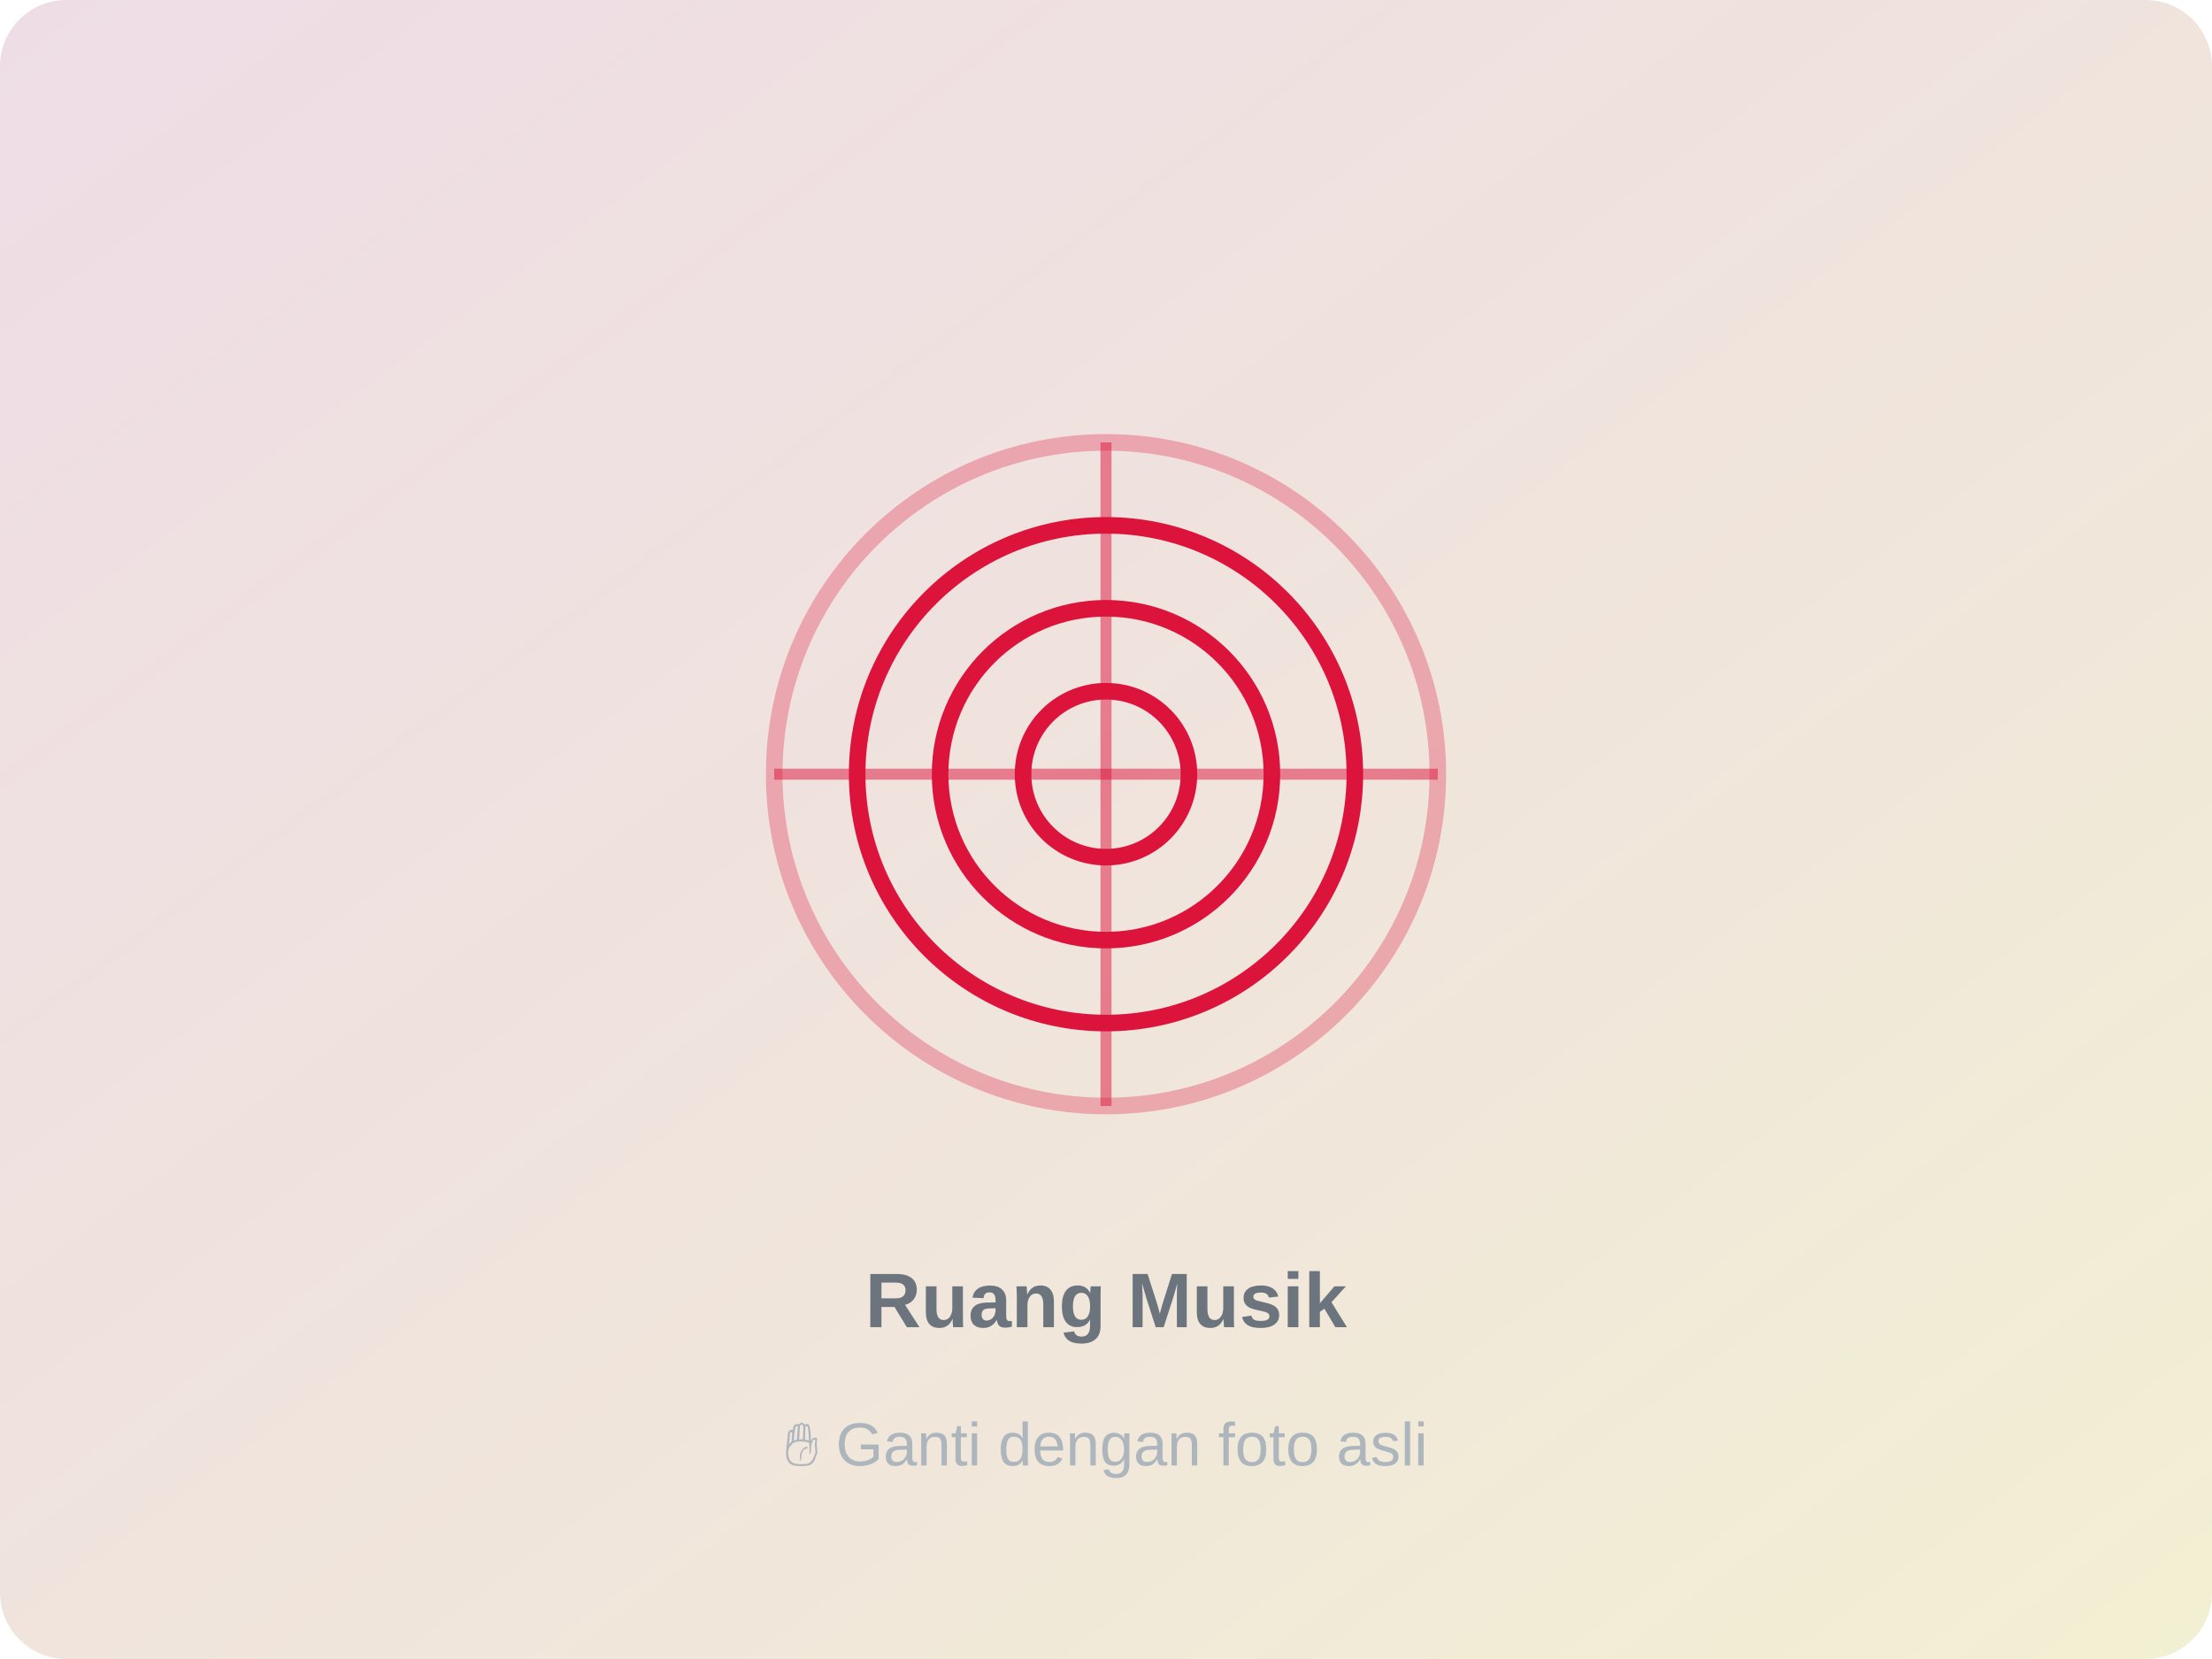
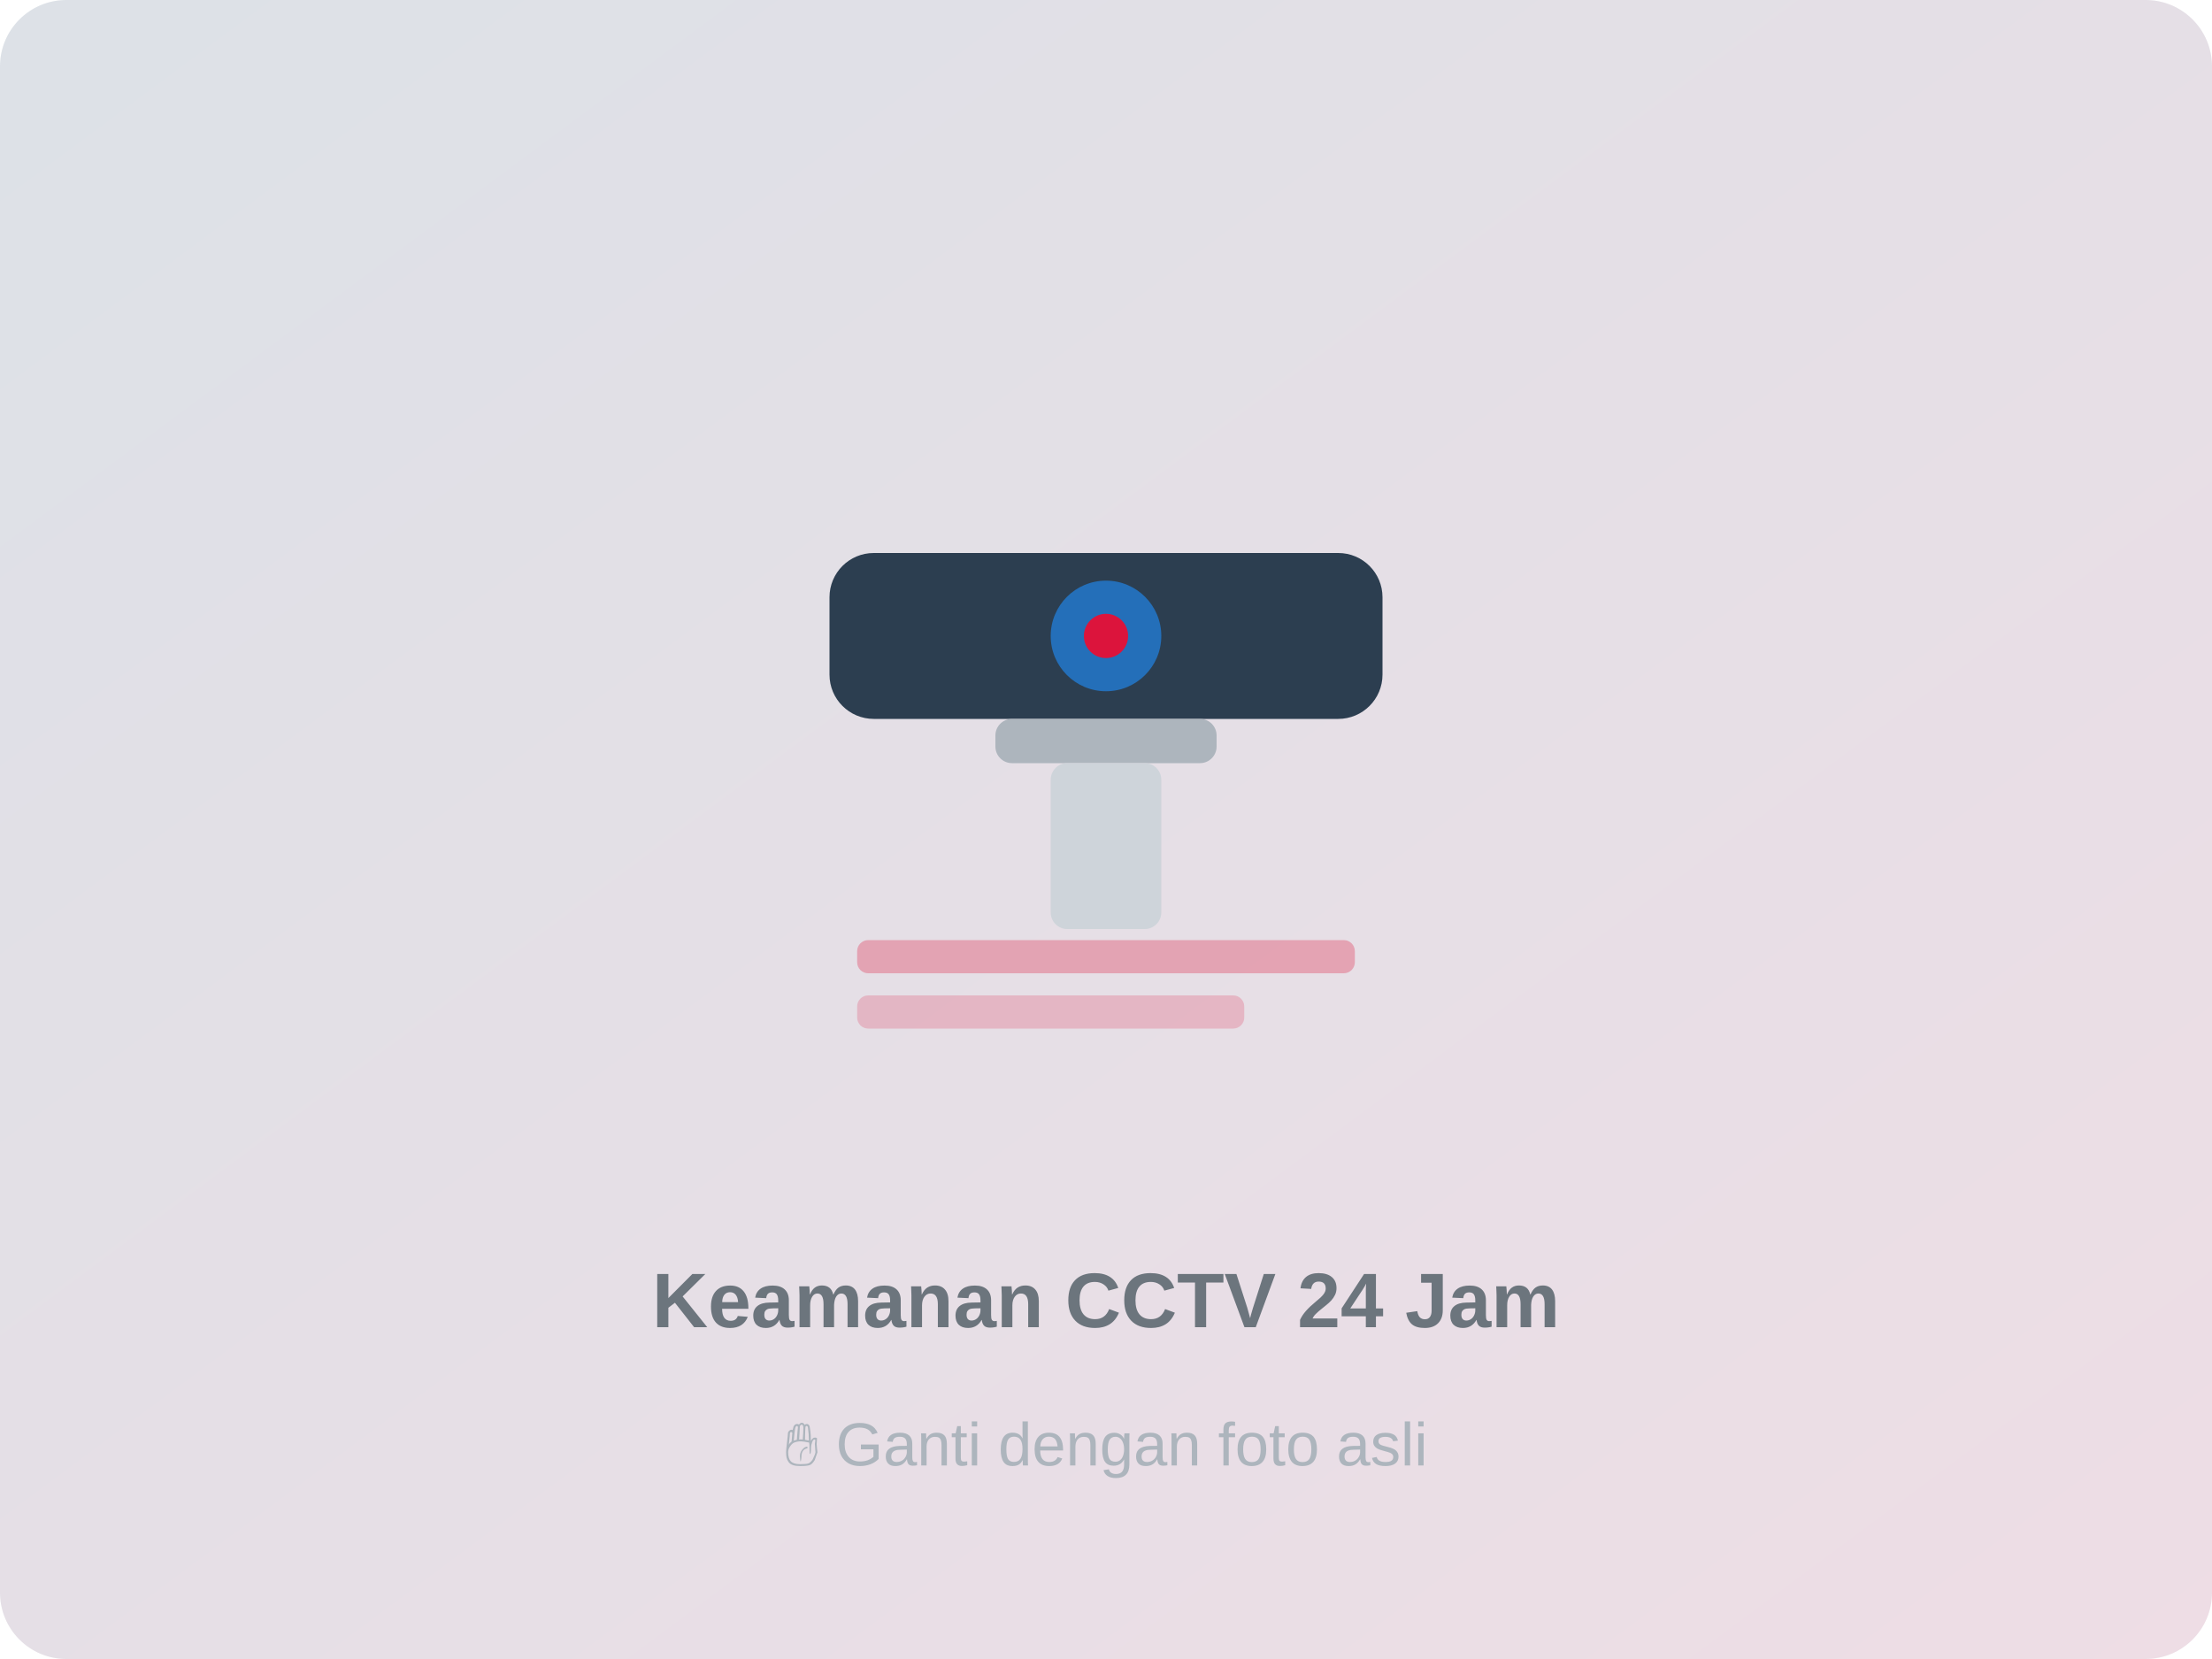
<svg xmlns="http://www.w3.org/2000/svg" viewBox="0 0 400 300">
  <rect width="400" height="300" fill="#F0F4F8" rx="12" />
  <defs>
    <linearGradient id="g4" x1="0%" y1="0%" x2="100%" y2="100%">
-       <stop offset="0%" stop-color="#DC143C" stop-opacity="0.1" />
-       <stop offset="100%" stop-color="#FFD700" stop-opacity="0.15" />
+       <stop offset="0%" stop-color="#2C3E50" stop-opacity="0.1" />
+       <stop offset="100%" stop-color="#DC143C" stop-opacity="0.1" />
    </linearGradient>
  </defs>
  <rect x="0" y="0" width="400" height="300" fill="url(#g4)" rx="12" />
-   <g transform="translate(130, 70)">
-     <circle cx="70" cy="70" r="60" fill="none" stroke="#DC143C" stroke-width="3" opacity="0.3" />
-     <circle cx="70" cy="70" r="45" fill="none" stroke="#DC143C" stroke-width="3" />
-     <circle cx="70" cy="70" r="30" fill="none" stroke="#DC143C" stroke-width="3" />
-     <circle cx="70" cy="70" r="15" fill="none" stroke="#DC143C" stroke-width="3" />
-     <line x1="70" y1="10" x2="70" y2="130" stroke="#DC143C" stroke-width="2" opacity="0.5" />
-     <line x1="10" y1="70" x2="130" y2="70" stroke="#DC143C" stroke-width="2" opacity="0.5" />
+   <g transform="translate(130, 60)">
+     <rect x="20" y="40" width="100" height="30" rx="8" fill="#2C3E50" />
+     <circle cx="70" cy="55" r="10" fill="#1E90FF" opacity="0.6" />
+     <circle cx="70" cy="55" r="4" fill="#DC143C" />
+     <rect x="50" y="70" width="40" height="8" rx="3" fill="#ADB5BD" />
+     <rect x="60" y="78" width="20" height="30" rx="3" fill="#CED4DA" />
+     <rect x="25" y="110" width="90" height="6" rx="2" fill="#DC143C" opacity="0.3" />
+     <rect x="25" y="120" width="70" height="6" rx="2" fill="#DC143C" opacity="0.2" />
  </g>
-   <text x="200" y="240" font-family="Arial, sans-serif" font-size="14" fill="#6C757D" text-anchor="middle" font-weight="bold">Ruang Musik</text>
+   <text x="200" y="240" font-family="Arial, sans-serif" font-size="14" fill="#6C757D" text-anchor="middle" font-weight="bold">Keamanan CCTV 24 Jam</text>
  <text x="200" y="265" font-family="Arial, sans-serif" font-size="11" fill="#ADB5BD" text-anchor="middle">✋ Ganti dengan foto asli</text>
</svg>
